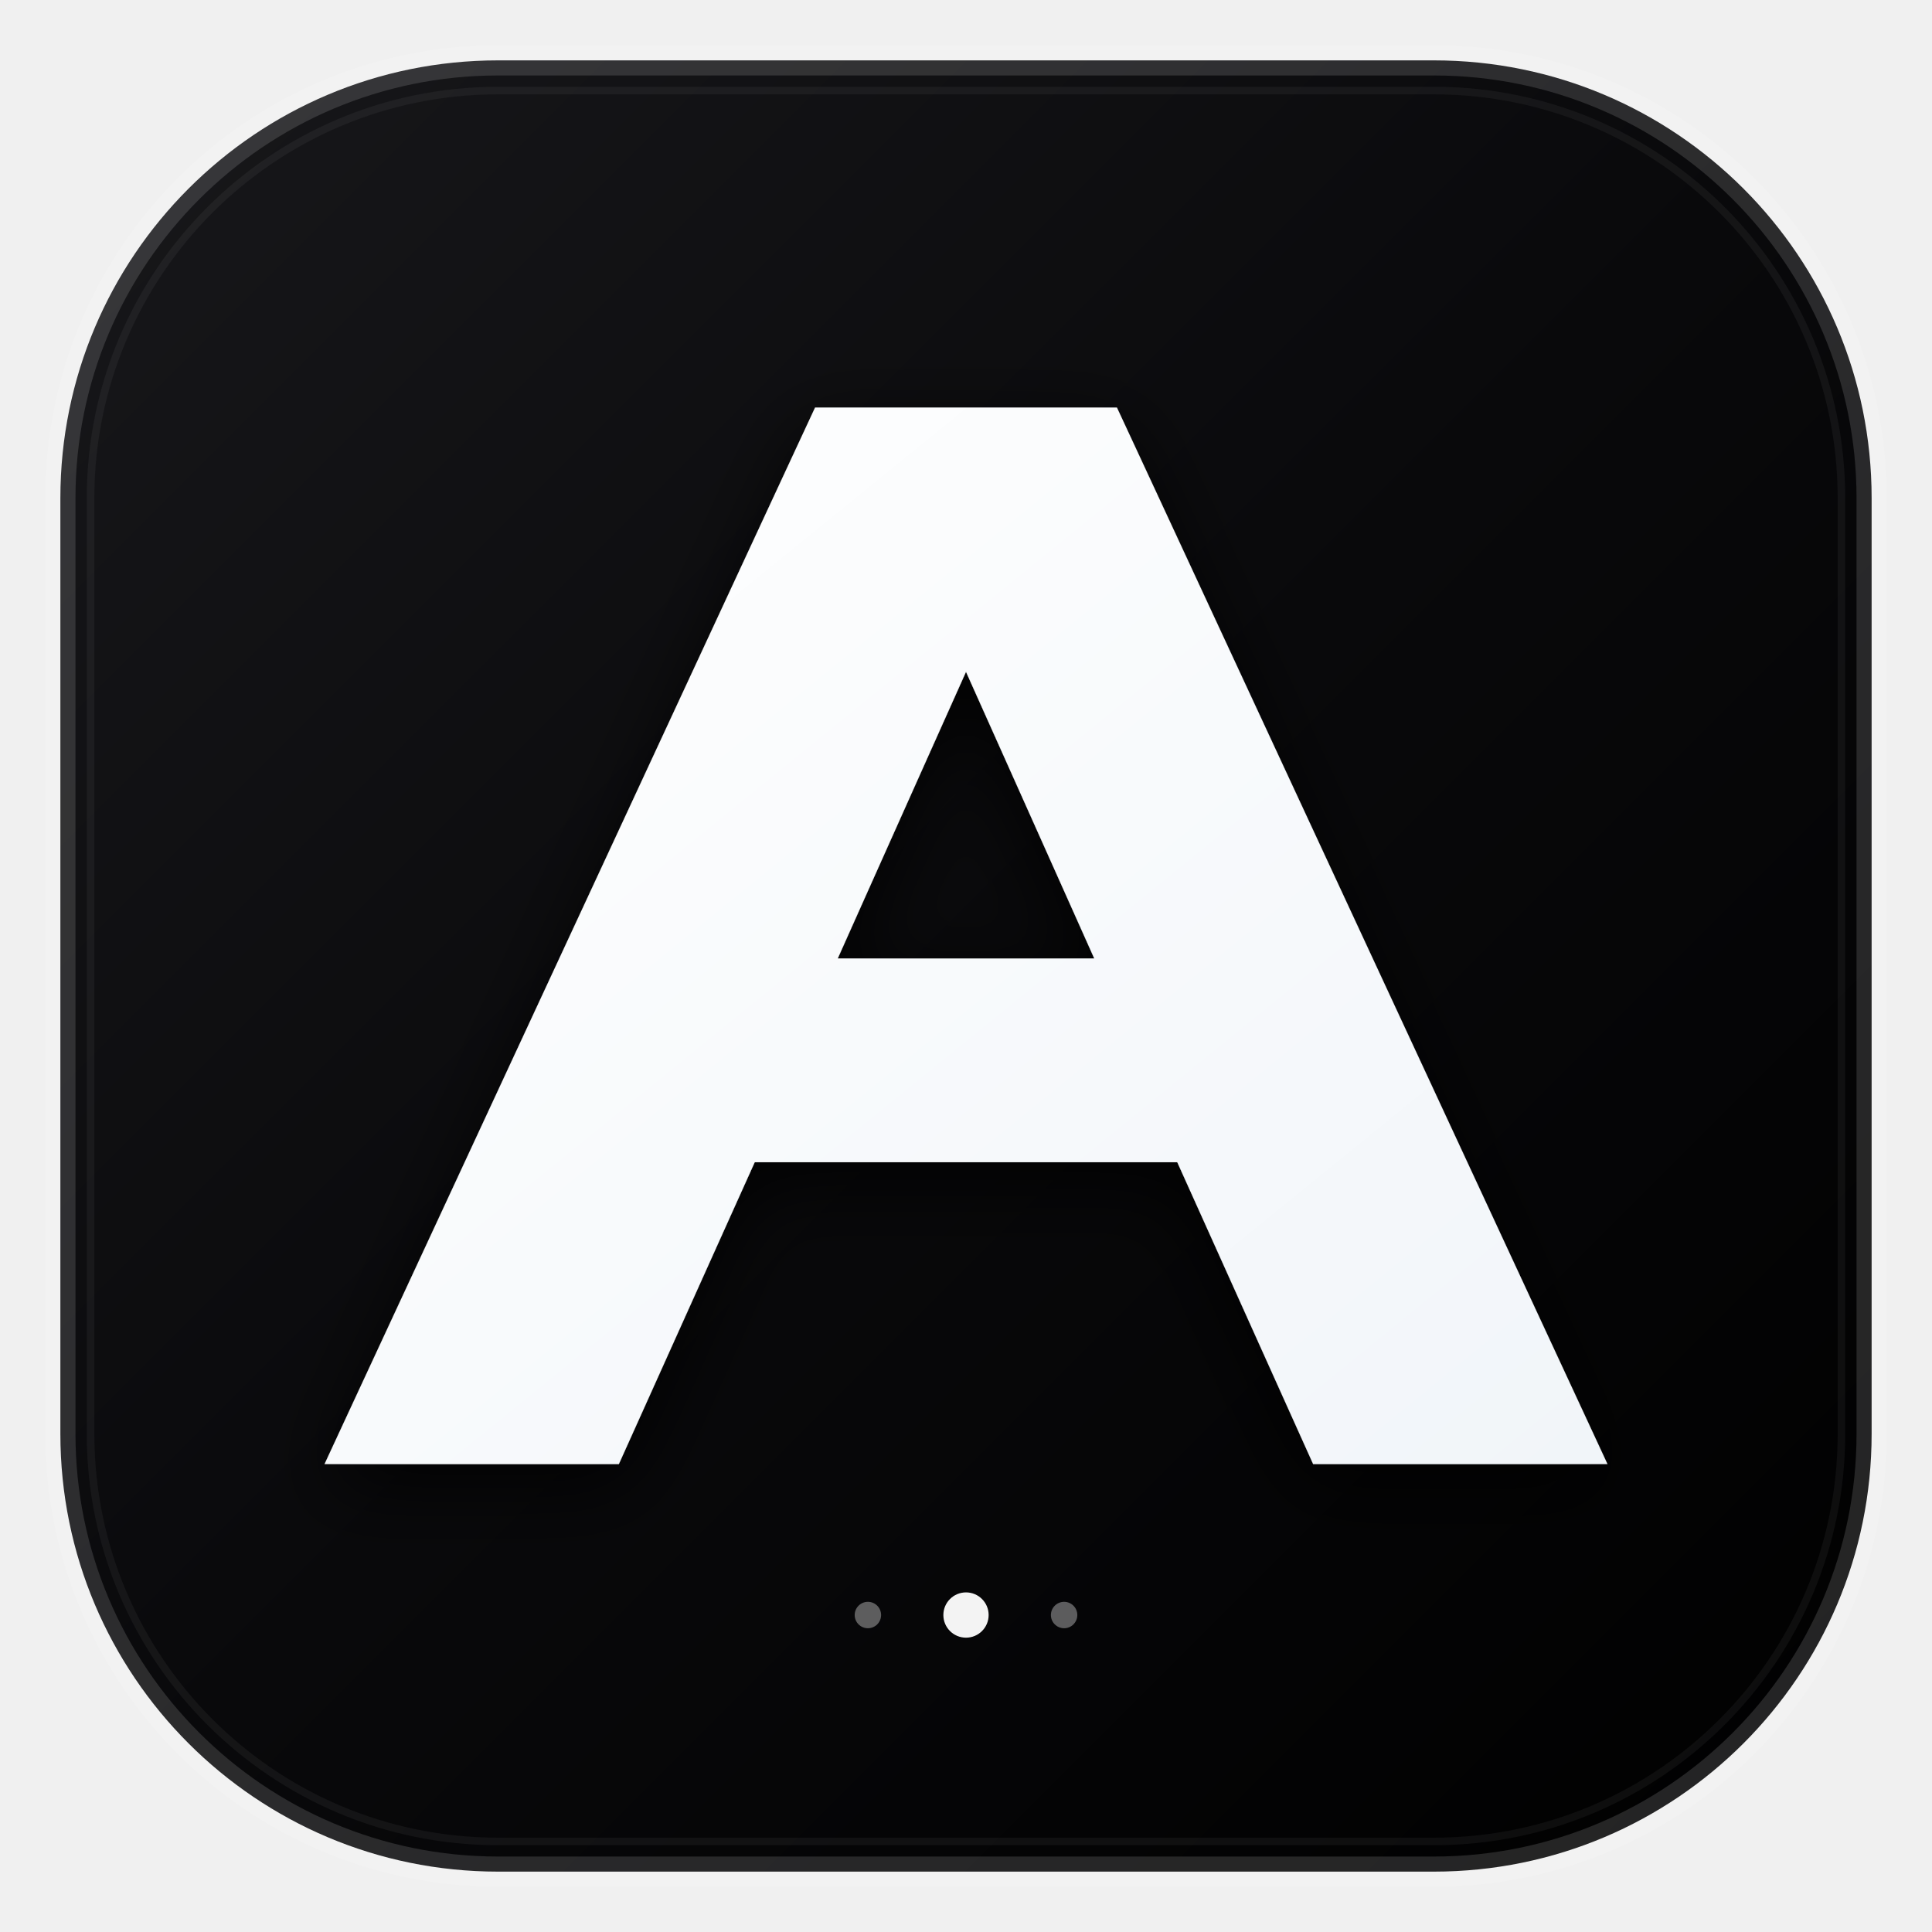
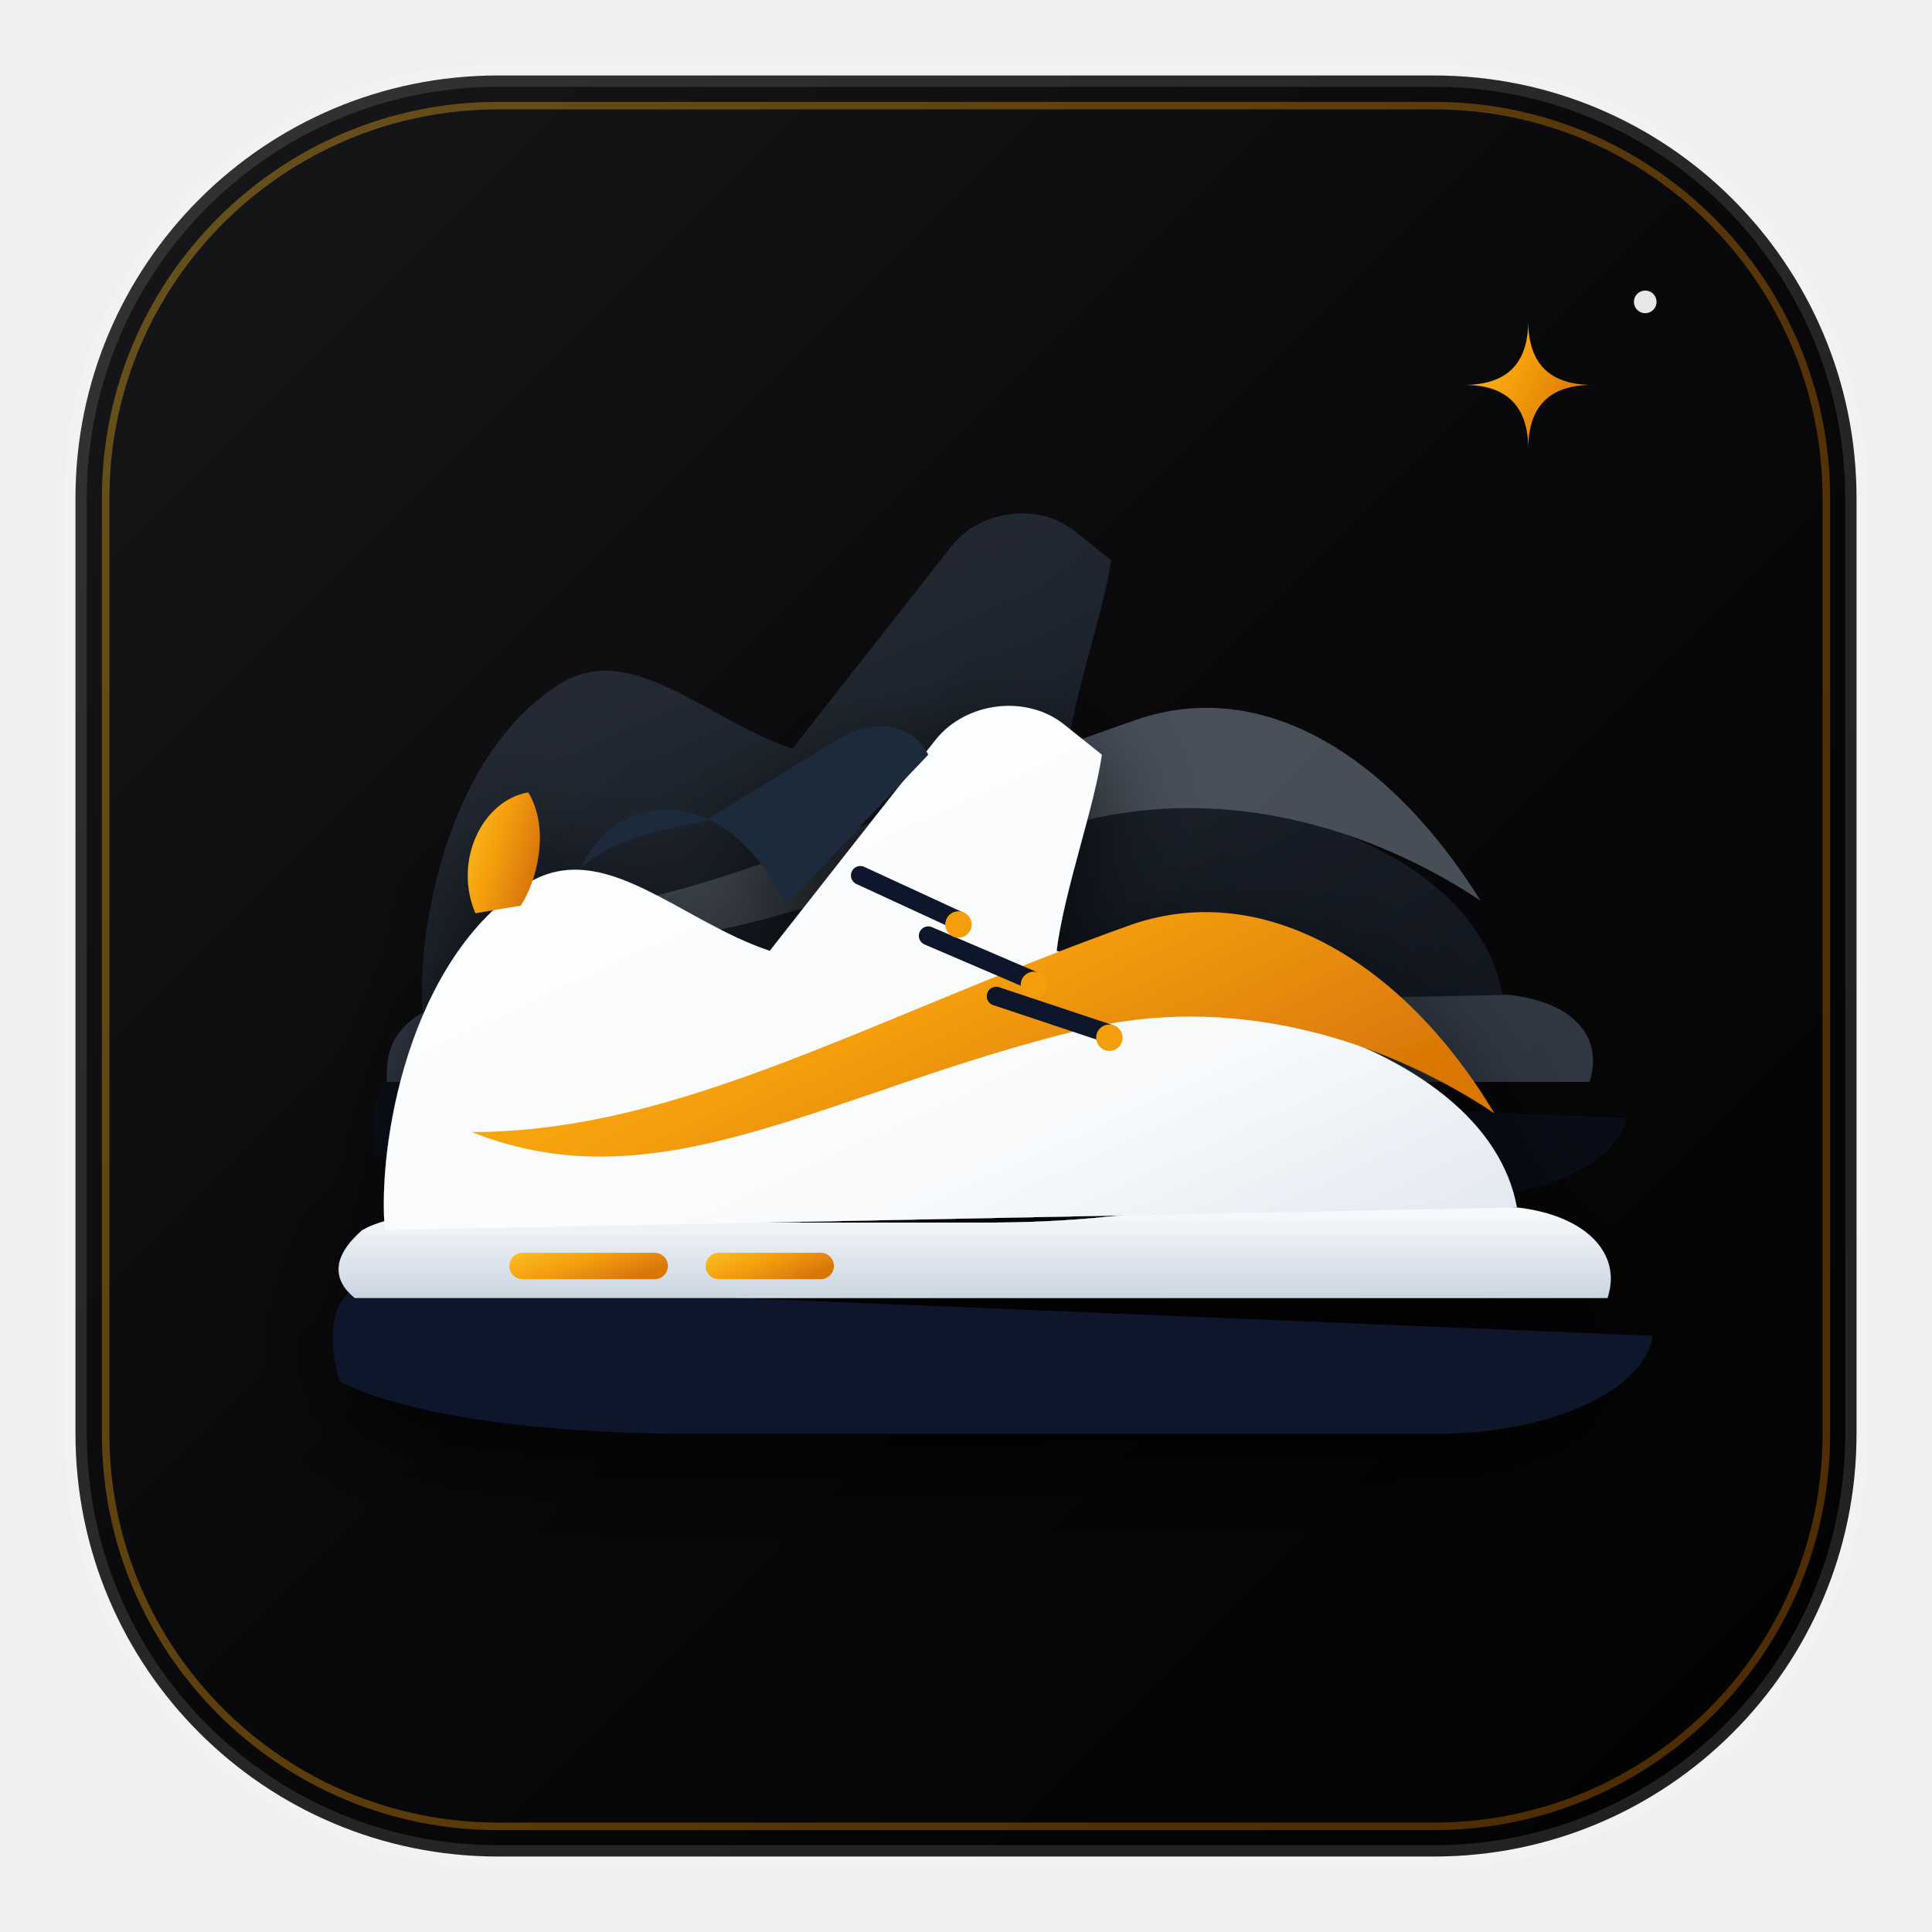
<svg xmlns="http://www.w3.org/2000/svg" viewBox="0 0 512 512" width="512" height="512">
  <defs>
    <linearGradient id="bgGrad" x1="0%" y1="0%" x2="100%" y2="100%">
      <stop offset="0%" stop-color="#18181b" />
      <stop offset="50%" stop-color="#09090b" />
-       <stop offset="100%" stop-color="#000000" />
+       <stop offset="100%" stop-color="#020202" />
    </linearGradient>
-     <linearGradient id="goldGrad" x1="0%" y1="0%" x2="100%" y2="100%">
+     <linearGradient id="shoeWhite" x1="0%" y1="0%" x2="100%" y2="100%">
      <stop offset="0%" stop-color="#ffffff" />
-       <stop offset="100%" stop-color="#f1f5f9" />
+       <stop offset="70%" stop-color="#f8fafc" />
+       <stop offset="100%" stop-color="#e2e8f0" />
    </linearGradient>
-     <filter id="glow" x="-20%" y="-20%" width="140%" height="140%">
-       <feDropShadow dx="0" dy="6" stdDeviation="10" flood-color="#000000" flood-opacity="0.8" />
+     <linearGradient id="backShoe" x1="0%" y1="0%" x2="100%" y2="100%">
+       <stop offset="0%" stop-color="#475569" />
+       <stop offset="100%" stop-color="#1e293b" />
+     </linearGradient>
+     <linearGradient id="goldGradient" x1="0%" y1="0%" x2="100%" y2="50%">
+       <stop offset="0%" stop-color="#fbbf24" />
+       <stop offset="50%" stop-color="#f59e0b" />
+       <stop offset="100%" stop-color="#d97706" />
+     </linearGradient>
+     <linearGradient id="midsoleGrad" x1="0%" y1="0%" x2="0%" y2="100%">
+       <stop offset="0%" stop-color="#ffffff" />
+       <stop offset="100%" stop-color="#cbd5e1" />
+     </linearGradient>
+     <filter id="shadow" x="-20%" y="-20%" width="140%" height="140%">
+       <feDropShadow dx="0" dy="10" stdDeviation="14" flood-color="#000000" flood-opacity="0.75" />
    </filter>
  </defs>
-   <rect x="16" y="16" width="480" height="480" rx="116" fill="url(#bgGrad)" stroke="rgba(255,255,255,0.14)" stroke-width="8" />
-   <rect x="24" y="24" width="464" height="464" rx="108" fill="none" stroke="rgba(255,255,255,0.05)" stroke-width="2" />
-   <g filter="url(#glow)" fill="url(#goldGrad)">
-     <path d="       M 216 108       L 296 108       L 426 388       L 348 388       L 312 308       L 200 308       L 164 388       L 86 388       Z       M 256 178       L 222 254       L 290 254       Z     " fill-rule="evenodd" />
+   <rect x="20" y="20" width="472" height="472" rx="112" fill="url(#bgGrad)" stroke="rgba(255,255,255,0.12)" stroke-width="6" />
+   <rect x="28" y="28" width="456" height="456" rx="104" fill="none" stroke="url(#goldGradient)" stroke-width="2" opacity="0.35" />
+   <g opacity="0.45" transform="translate(18, -32) scale(0.96)">
+     <path d="M 85 352 C 85 352, 105 365, 175 365 L 375 365 C 405 365, 428 355, 430 342 L 95 328 C 85 328, 83 340, 85 352 Z" fill="#0f172a" />
+     <path d="M 88 332 L 420 332 C 424 320, 416 310, 398 308 L 338 306 C 318 306, 298 312, 258 312 L 168 312 C 138 312, 108 306, 96 314 C 88 320, 88 326, 88 332 Z" fill="#64748b" />
+     <path d="M 98 314 C 96 292, 104 242, 136 222 C 156 210, 176 232, 200 240 L 244 184 C 252 174, 268 172, 278 180 L 288 188 C 286 202, 278 224, 276 240 L 336 258 C 372 268, 392 286, 396 308 Z" fill="url(#backShoe)" />
+     <path d="M 120 286 C 175 286, 225 256, 295 232 C 330 220, 365 242, 390 282 C 360 262, 320 250, 280 260 C 215 276, 170 306, 120 286 Z" fill="#94a3b8" />
  </g>
-   <circle cx="256" cy="428" r="6" fill="#ffffff" opacity="0.95" />
-   <circle cx="230" cy="428" r="3.5" fill="#ffffff" opacity="0.35" />
-   <circle cx="282" cy="428" r="3.5" fill="#ffffff" opacity="0.35" />
+   <g filter="url(#shadow)" transform="translate(0, 12)">
+     <path d="M 90 354               C 90 354, 112 368, 185 368               L 380 368               C 412 368, 436 356, 438 342               L 100 328               C 88 328, 86 341, 90 354 Z" fill="#0f172a" />
+     <path d="M 94 332               L 426 332               C 430 320, 420 310, 402 308               L 342 305               C 322 305, 302 312, 262 312               L 172 312               C 140 312, 110 306, 96 314               C 88 321, 88 327, 94 332 Z" fill="url(#midsoleGrad)" />
+     <rect x="135" y="320" width="42" height="7" rx="3.5" fill="url(#goldGradient)" />
+     <rect x="187" y="320" width="34" height="7" rx="3.5" fill="url(#goldGradient)" />
+     <path d="M 102 314               C 100 292, 108 242, 140 222               C 160 210, 180 232, 204 240               L 248 184               C 256 174, 272 172, 282 180               L 292 188               C 290 202, 282 224, 280 240               L 340 258               C 376 268, 398 286, 402 308               L 102 314 Z" fill="url(#shoeWhite)" />
+     <path d="M 125 288               C 180 288, 230 258, 300 233               C 335 221, 372 243, 396 283               C 366 263, 326 251, 286 261               C 220 277, 175 308, 125 288 Z" fill="url(#goldGradient)" />
+     <path d="M 154 218               C 164 196, 194 196, 208 228               L 246 188               C 242 180, 232 178, 222 184               L 186 206               C 172 208, 160 212, 154 218 Z" fill="#1e293b" />
+     <g stroke="#0f172a" stroke-width="5" stroke-linecap="round">
+       <line x1="228" y1="220" x2="254" y2="232" />
+       <line x1="246" y1="236" x2="274" y2="248" />
+       <line x1="264" y1="252" x2="294" y2="262" />
+     </g>
+     <circle cx="254" cy="233" r="3.5" fill="#f59e0b" />
+     <circle cx="274" cy="249" r="3.5" fill="#f59e0b" />
+     <circle cx="294" cy="263" r="3.5" fill="#f59e0b" />
+     <path d="M 126 230 C 120 216, 128 200, 140 198 C 146 208, 142 222, 138 228 Z" fill="url(#goldGradient)" />
+   </g>
+   <path d="M 405 85 Q 405 102 422 102 Q 405 102 405 119 Q 405 102 388 102 Q 405 102 405 85 Z" fill="url(#goldGradient)" />
+   <circle cx="436" cy="80" r="3" fill="#ffffff" opacity="0.9" />
</svg>
